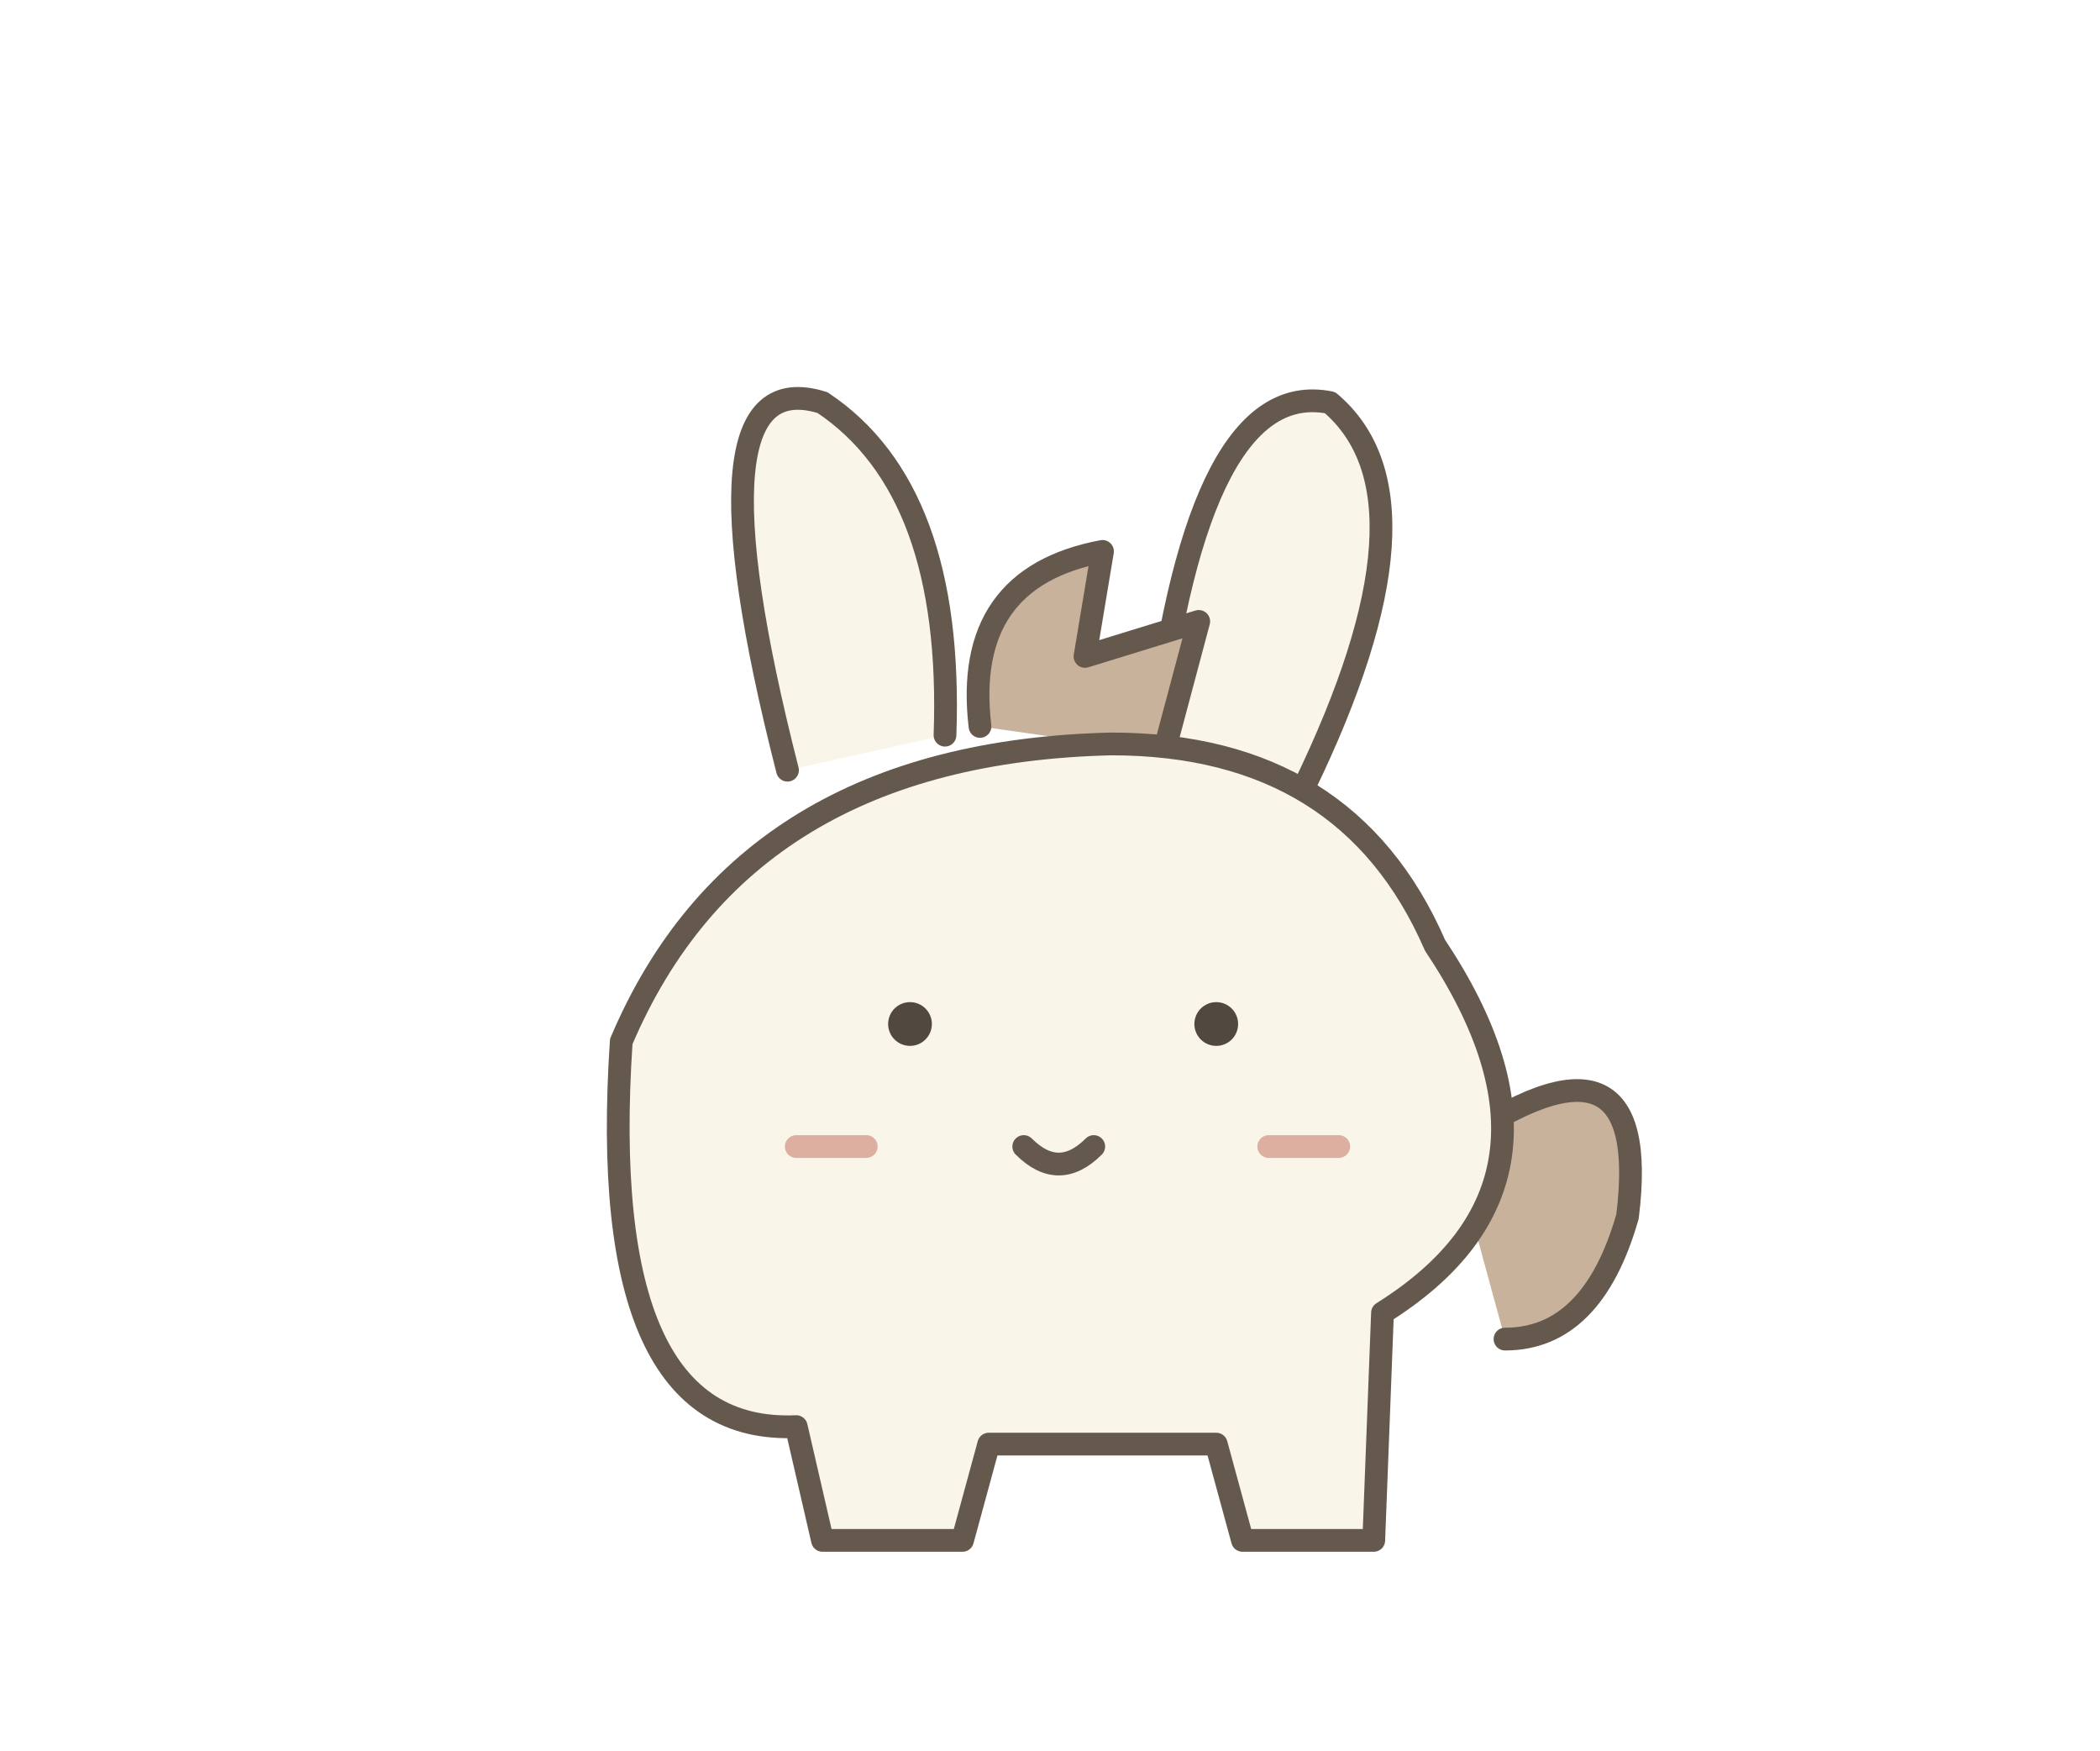
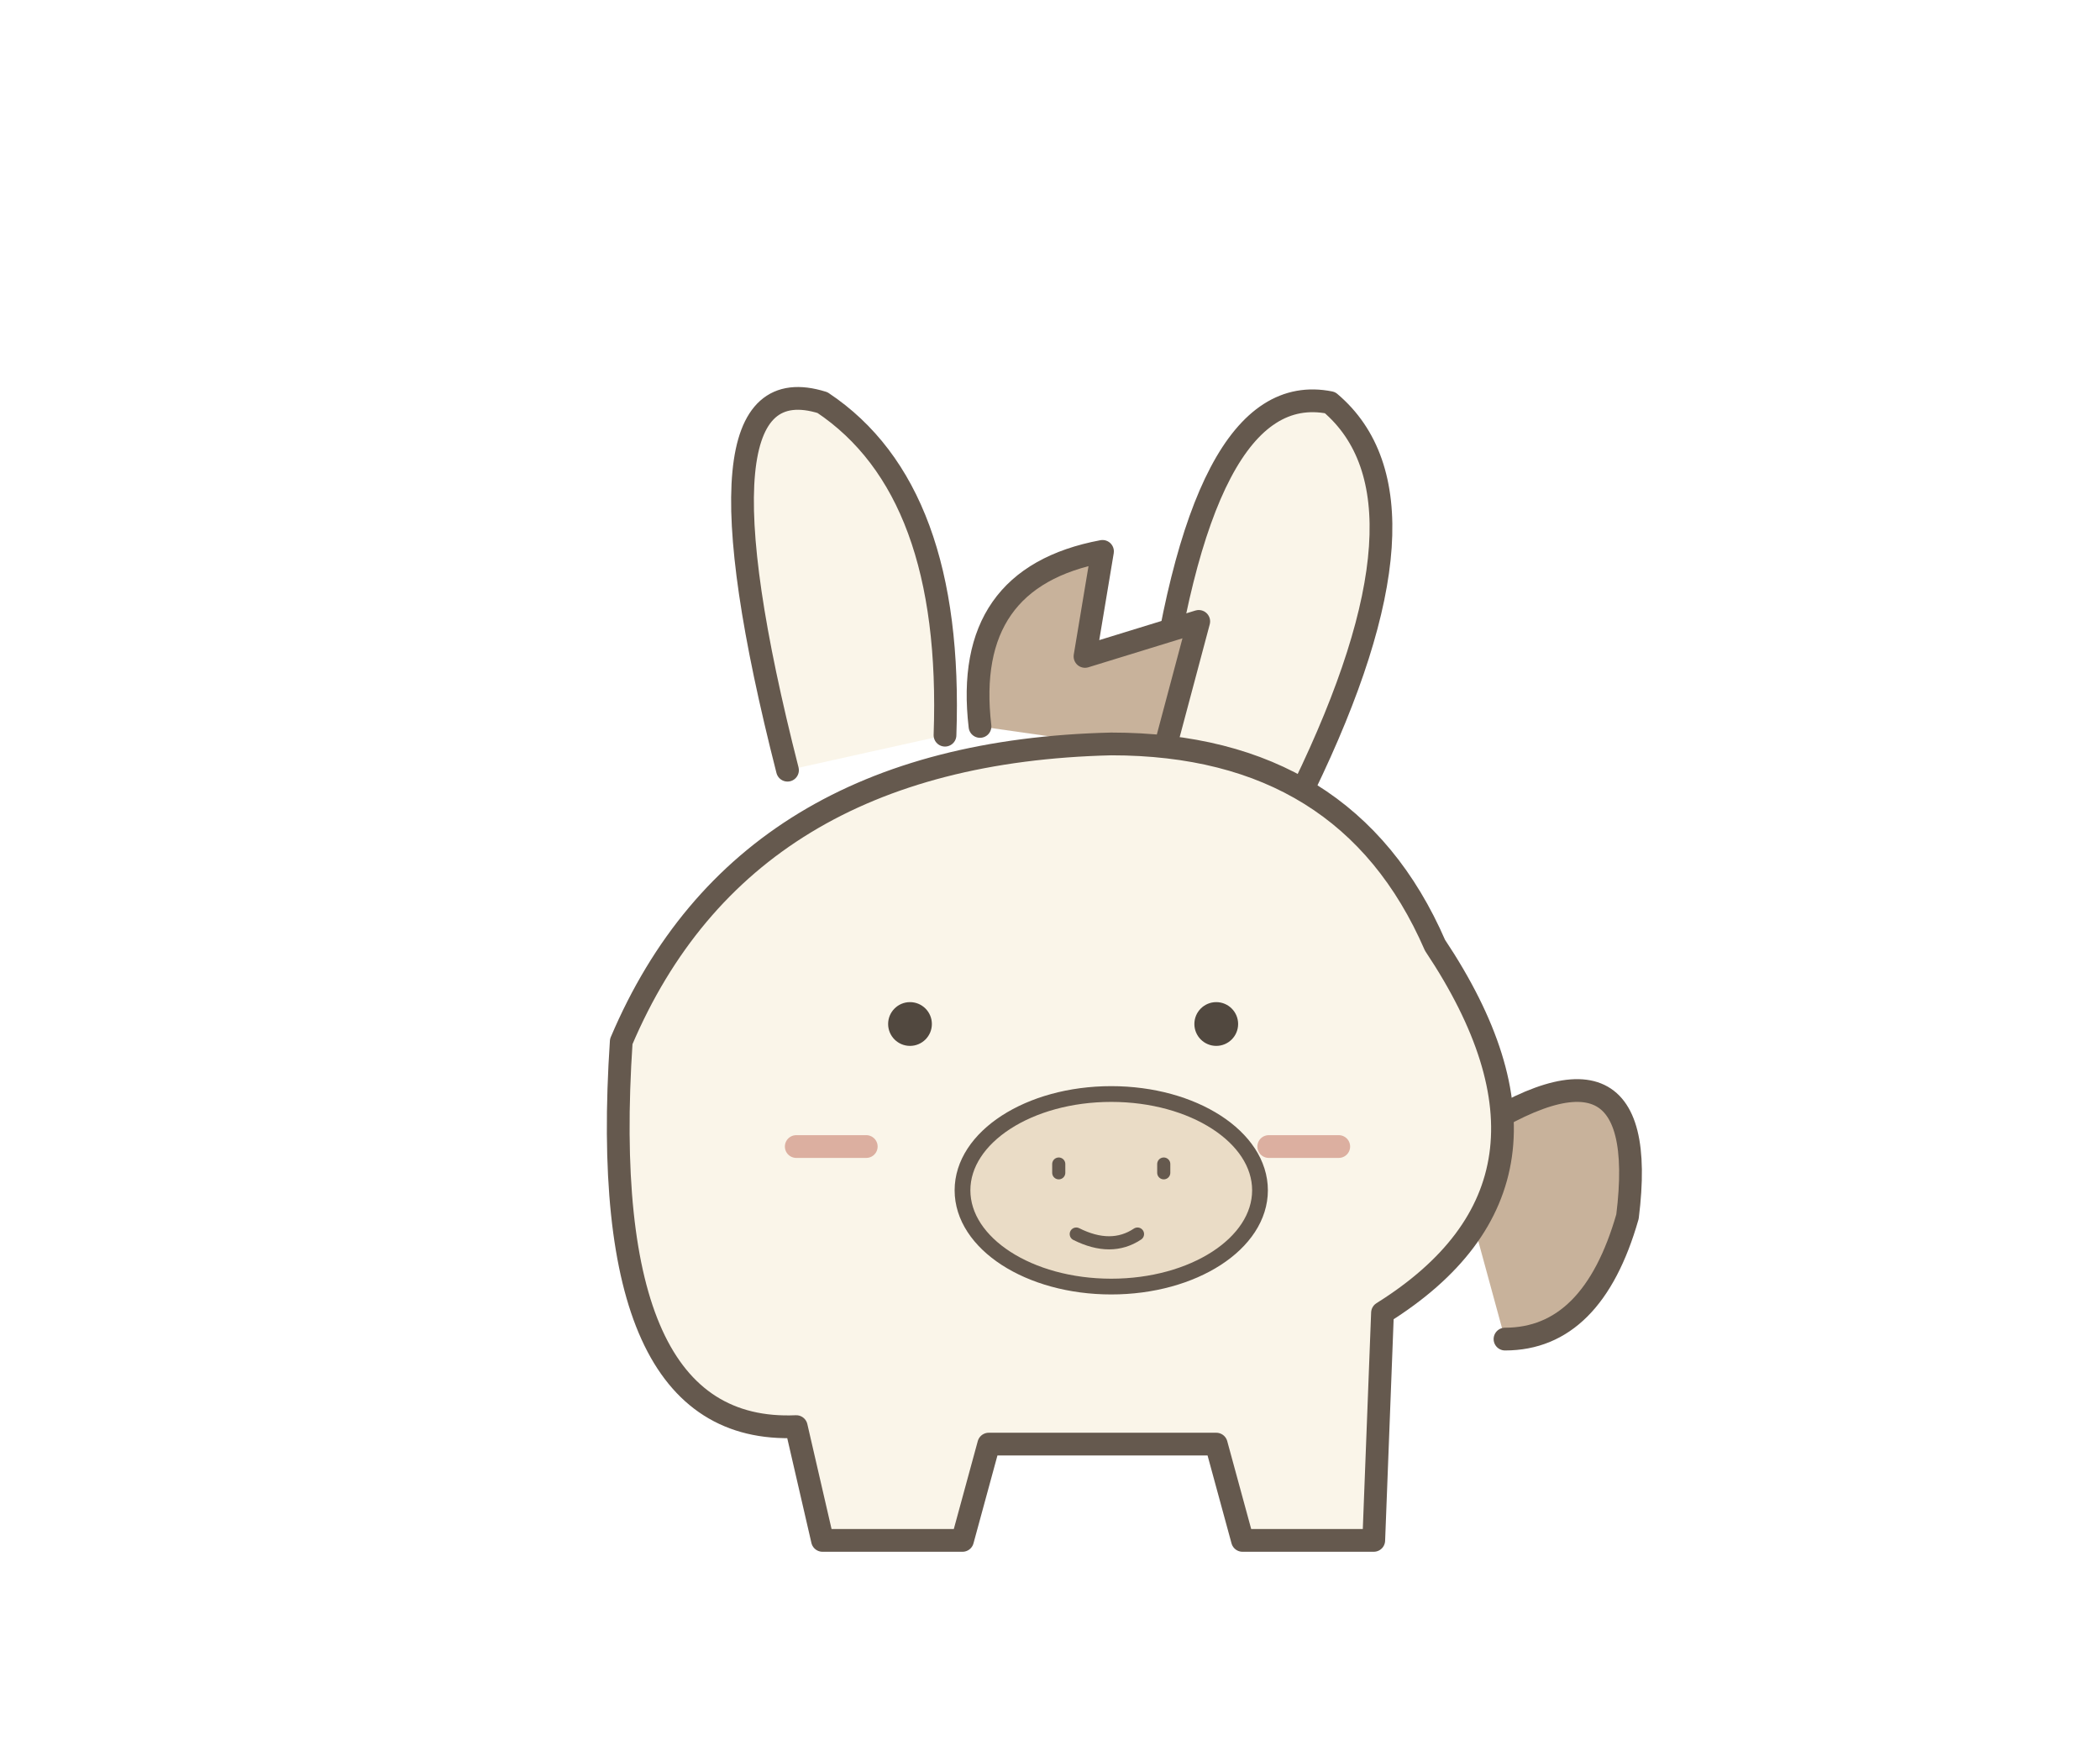
<svg xmlns="http://www.w3.org/2000/svg" viewBox="0 0 240 200">
  <g fill="#faf5e9" stroke="#65594e" stroke-width="2.6" stroke-linecap="round" stroke-linejoin="round">
    <path d="M90 88Q78 41 94 46Q109 56 108 84M132 84Q137 43 152 46Q165 57 149 90" />
    <path d="M112 83q-2-17 14-20l-2 12 13-4-4 15" fill="#c8b29b" />
    <path d="M166 131q23-16 20 8q-4 14-14 14" fill="#c8b29b" />
    <path d="M71 119Q68 164 91 163L94 176H110L113 165H139L142 176H157L158 150Q182 135 164 108Q154 85 127 85Q85 86 71 119Z" />
    <g fill="#51483f" stroke="none">
      <circle cx="104" cy="117" r="2.5" />
      <circle cx="139" cy="117" r="2.5" />
    </g>
-     <path d="M117 131q4 4 8 0" fill="none" />
+     <ellipse cx="127" cy="136" rx="17" ry="11" fill="#eadcc6" stroke-width="1.8" />
+     <path d="M121 133v1m12-1v1m-10 7q4 2 7 0" fill="none" stroke-width="1.5" />
    <path d="M91 131h8m46 0h8" stroke="#dcafa0" />
  </g>
</svg>
